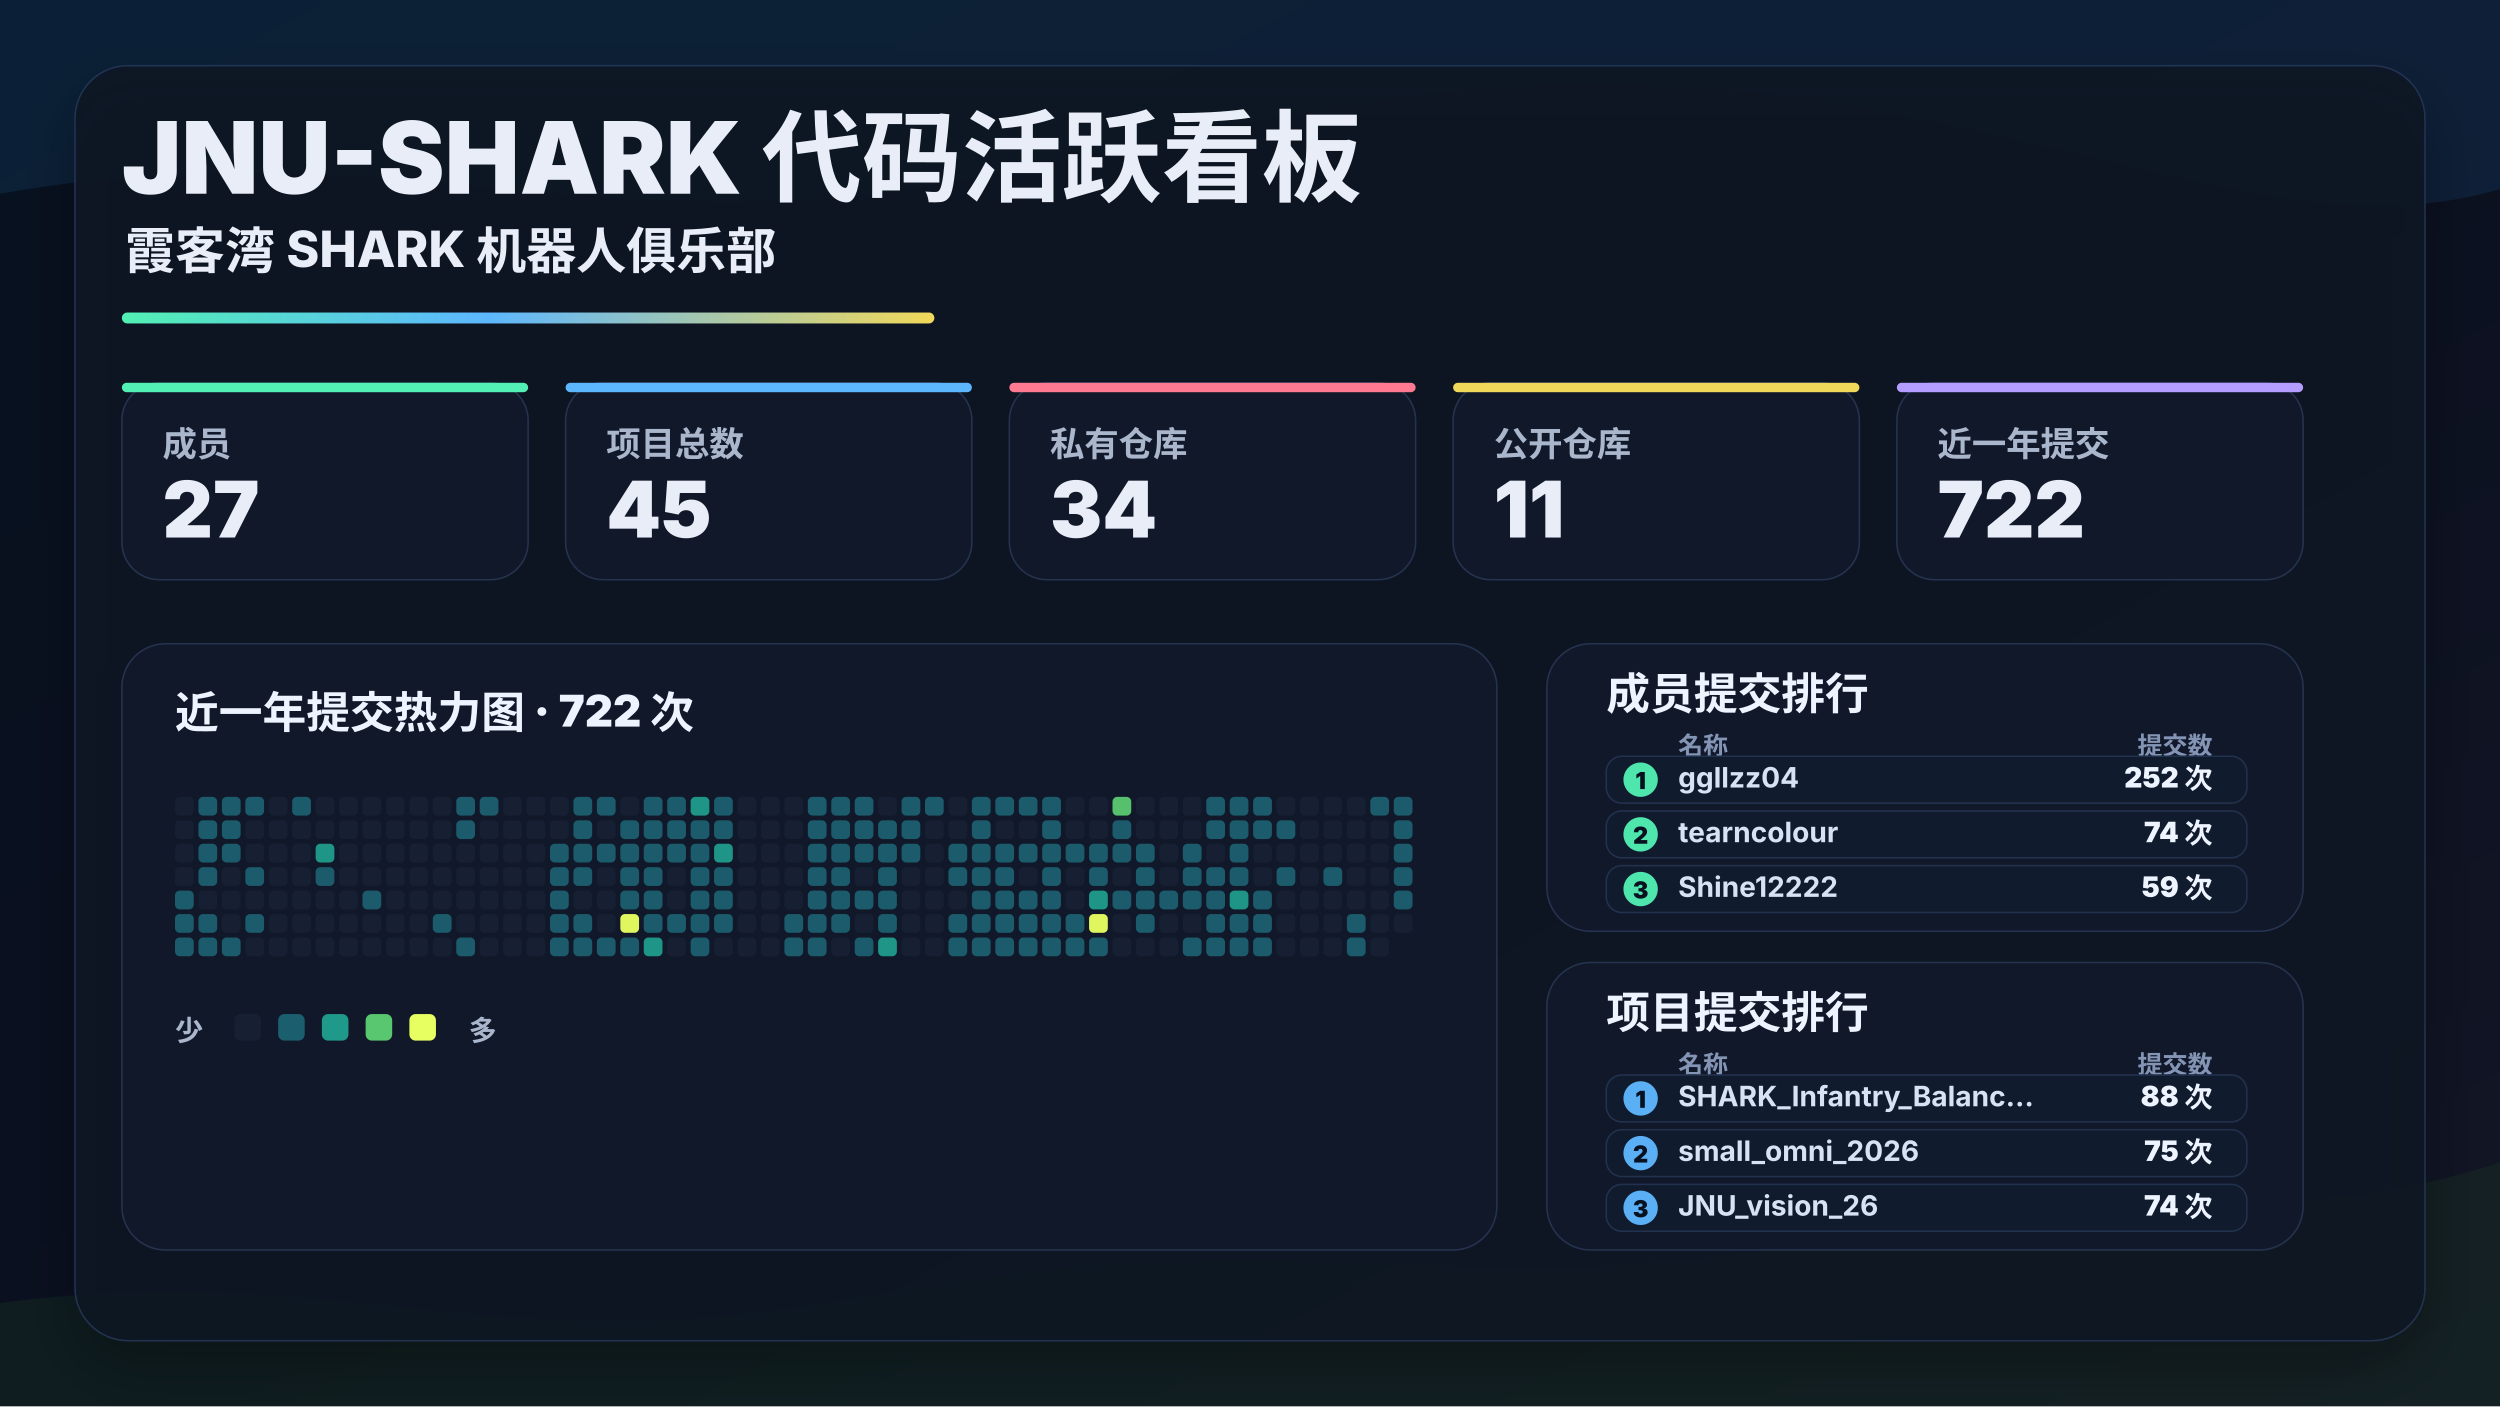
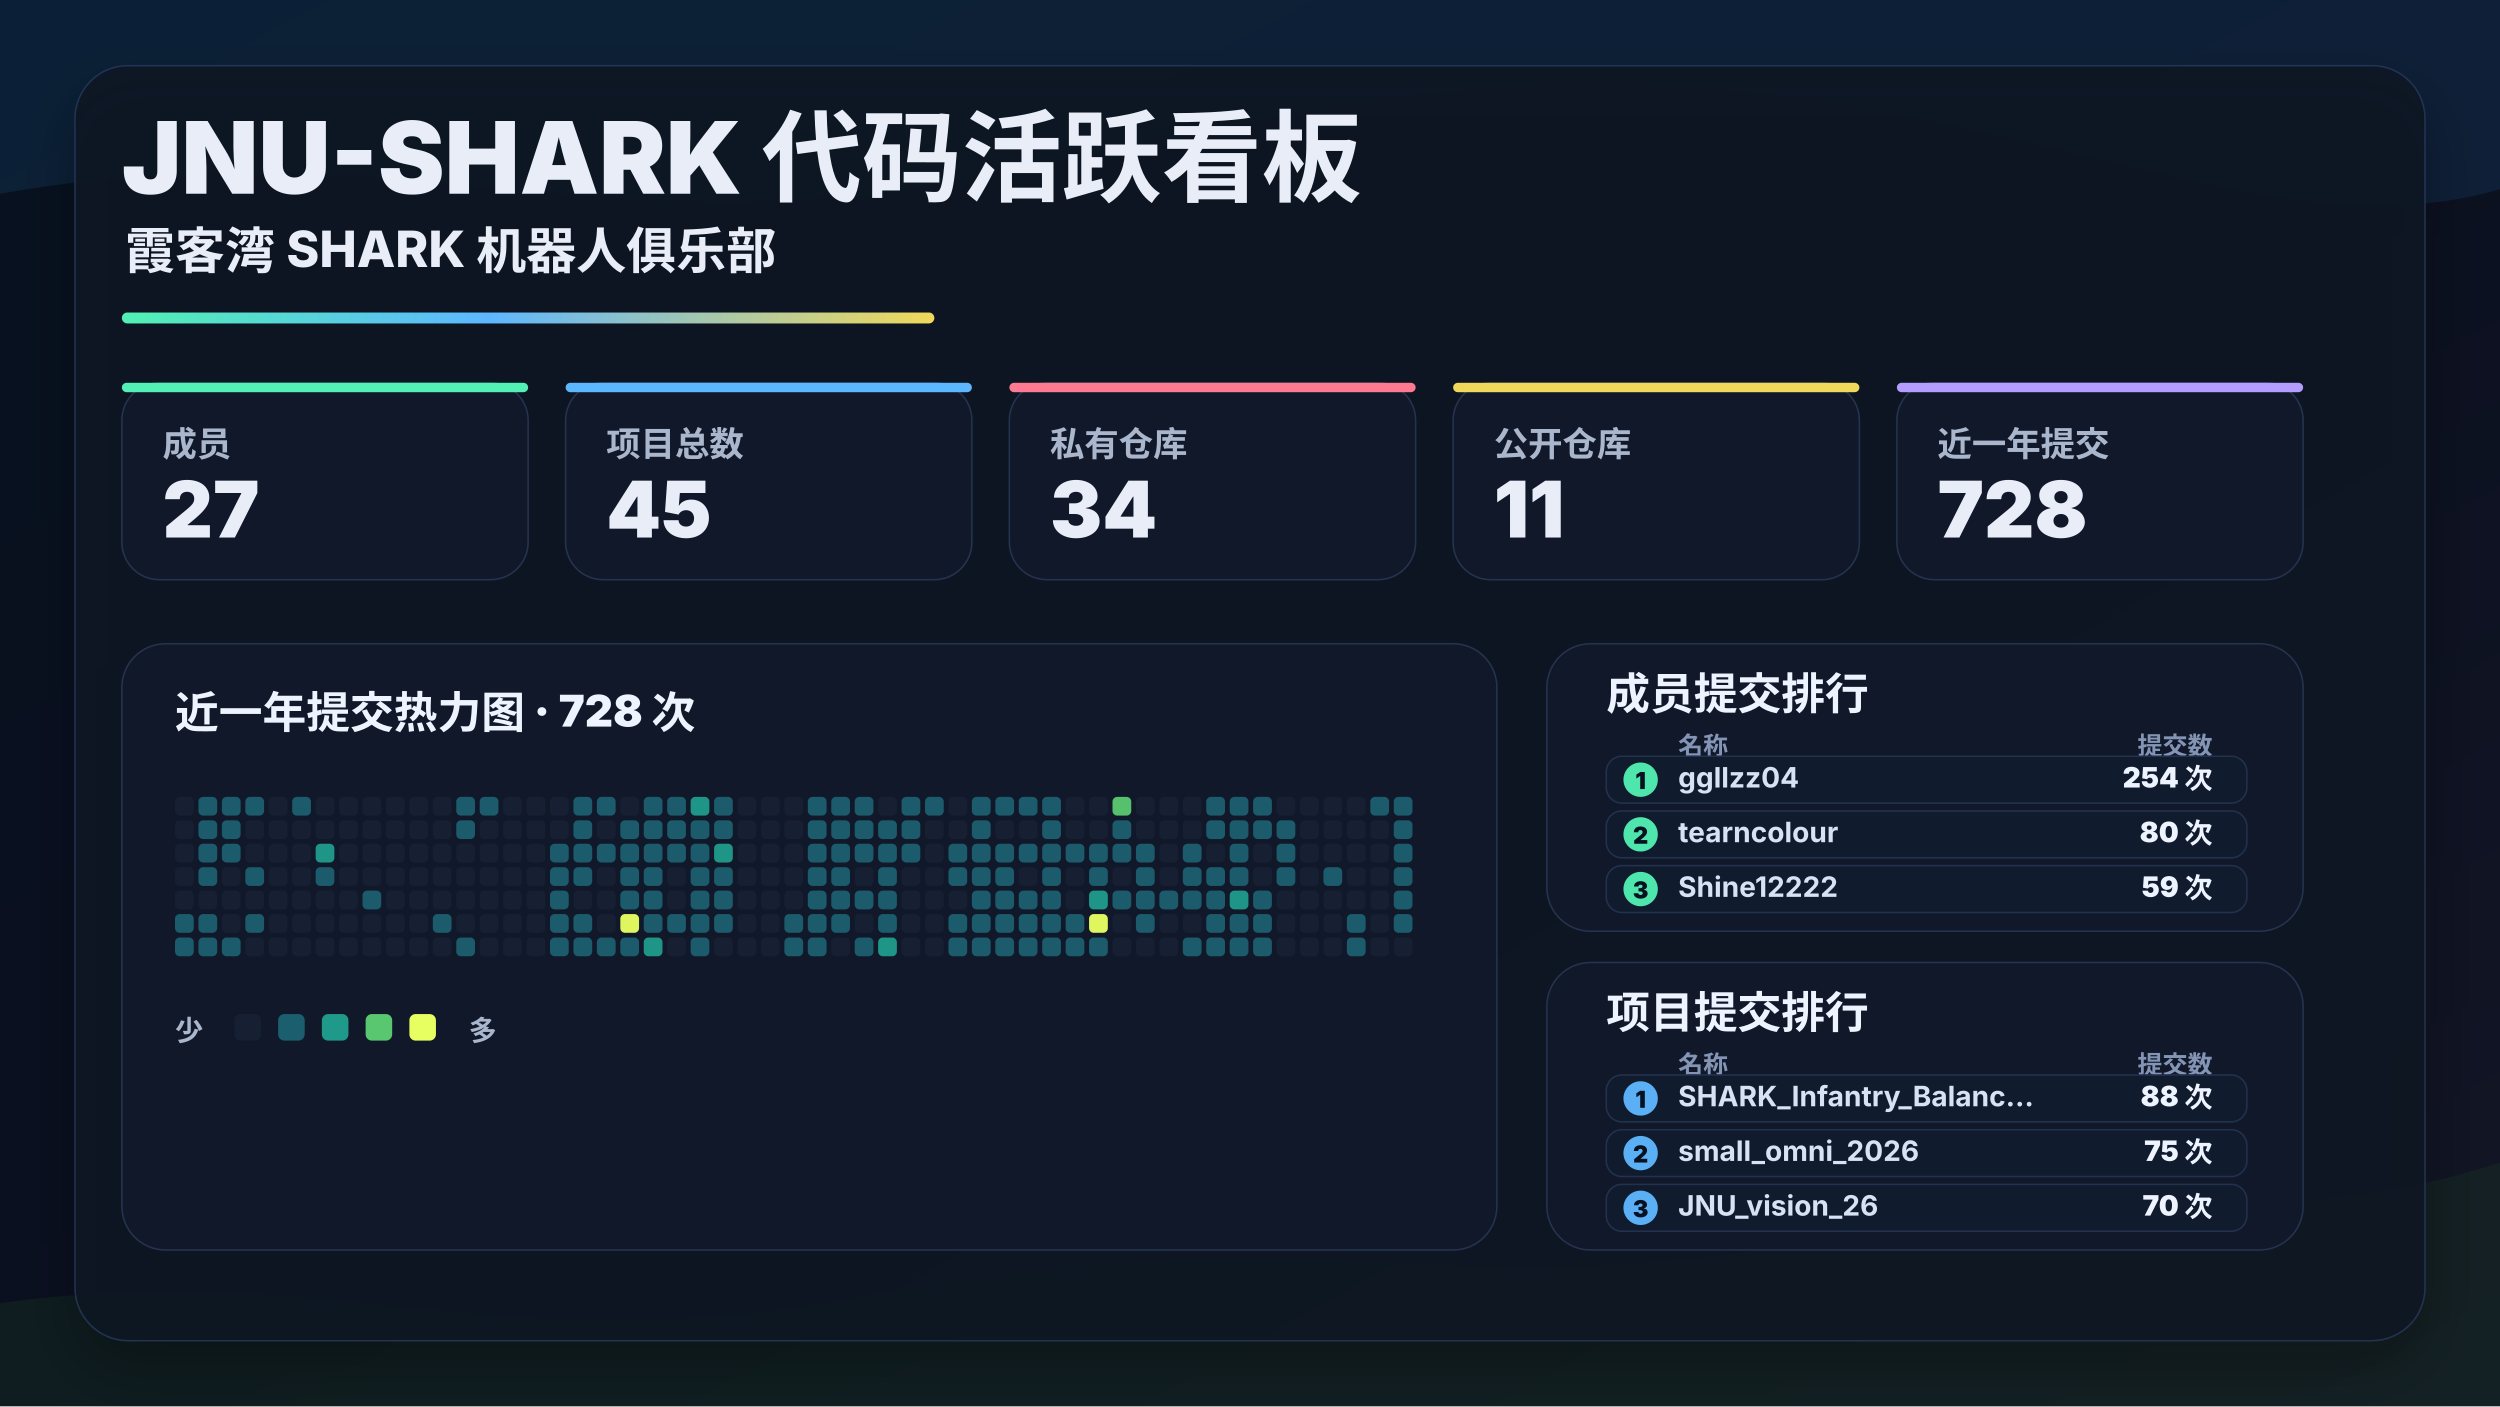
<svg xmlns="http://www.w3.org/2000/svg" width="1600" height="900" viewBox="0 0 1600 900" role="img" aria-labelledby="title desc">
  <defs>
    <linearGradient id="bg" x1="0" y1="0" x2="1" y2="1">
      <stop offset="0" stop-color="#07111f" />
      <stop offset="0.52" stop-color="#0b1020" />
      <stop offset="1" stop-color="#131625" />
    </linearGradient>
    <linearGradient id="hero" x1="0" y1="0" x2="1" y2="0">
      <stop offset="0" stop-color="#52f0b4" />
      <stop offset="0.45" stop-color="#5db7ff" />
      <stop offset="1" stop-color="#f0d85a" />
    </linearGradient>
    <filter id="softShadow" x="-10%" y="-10%" width="120%" height="120%">
      <feDropShadow dx="0" dy="18" stdDeviation="18" flood-color="#000000" flood-opacity="0.32" />
    </filter>
  </defs>
  <style>
    text { font-family: Inter, ui-sans-serif, system-ui, -apple-system, BlinkMacSystemFont, "Segoe UI", "PingFang SC", "Microsoft YaHei", sans-serif; fill: #e8edf7; }
    .title { font-size: 64px; font-weight: 900; letter-spacing: 0; }
    .subtitle { font-size: 32px; font-weight: 780; fill: #e8edf7; }
    .label { font-size: 22px; fill: #aab6cc; font-weight: 760; }
    .stat { font-size: 50px; font-weight: 900; }
    .section-title { font-size: 28px; font-weight: 860; fill: #eef4ff; }
    .table-head { font-size: 16px; fill: #8494b4; font-weight: 720; }
    .row-name { font-size: 18px; fill: #d7e2f4; font-weight: 720; }
    .row-value { font-size: 18px; fill: #eef4ff; font-weight: 860; }
    .rank { font-size: 15px; fill: #07111f; font-weight: 900; }
    .tiny { font-size: 18px; fill: #aab6cc; font-weight: 620; }
  </style>
  <rect width="1600" height="900" fill="url(#bg)" />
  <path d="M0 124 C250 80 385 160 620 114 C860 67 982 28 1220 74 C1392 108 1495 152 1600 121 L1600 0 L0 0 Z" fill="#12385c" opacity="0.38" />
  <path d="M0 834 C216 805 318 875 553 830 C835 776 935 837 1160 794 C1350 758 1464 789 1600 744 L1600 900 L0 900 Z" fill="#173622" opacity="0.36" />
  <g filter="url(#softShadow)">
    <rect x="48" y="42" width="1504" height="816" rx="34" fill="#0b1324" opacity="0.88" stroke="#263654" />
  </g>
  <text x="78" y="124" class="title">JNU-SHARK 代码活跃看板</text>
  <text x="80" y="172" class="subtitle">霞客湾 SHARK 机器人俱乐部</text>
  <rect x="78" y="200" width="520" height="7" rx="3.5" fill="url(#hero)" />
  <g>
    <rect x="78" y="245" width="260" height="126" rx="24" fill="#10182a" stroke="#25334f" />
    <rect x="78" y="245" width="260" height="6" rx="3" fill="#52f0b4" />
    <text x="104" y="292" class="label">成员</text>
    <text x="104" y="344" class="stat">27</text>
  </g>
  <g>
    <rect x="362" y="245" width="260" height="126" rx="24" fill="#10182a" stroke="#25334f" />
    <rect x="362" y="245" width="260" height="6" rx="3" fill="#5db7ff" />
    <text x="388" y="292" class="label">项目总数</text>
    <text x="388" y="344" class="stat">45</text>
  </g>
  <g>
    <rect x="646" y="245" width="260" height="126" rx="24" fill="#10182a" stroke="#25334f" />
    <rect x="646" y="245" width="260" height="6" rx="3" fill="#ff7a90" />
    <text x="672" y="292" class="label">私有仓库</text>
    <text x="672" y="344" class="stat">34</text>
  </g>
  <g>
    <rect x="930" y="245" width="260" height="126" rx="24" fill="#10182a" stroke="#25334f" />
    <rect x="930" y="245" width="260" height="6" rx="3" fill="#f0d85a" />
    <text x="956" y="292" class="label">公开仓库</text>
    <text x="956" y="344" class="stat">11</text>
  </g>
  <g>
    <rect x="1214" y="245" width="260" height="126" rx="24" fill="#10182a" stroke="#25334f" />
    <rect x="1214" y="245" width="260" height="6" rx="3" fill="#b59cff" />
    <text x="1240" y="292" class="label">近一年提交</text>
-     <text x="1240" y="344" class="stat">722</text>
+     <text x="1240" y="344" class="stat">728</text>
  </g>
  <rect x="78" y="412" width="880" height="388" rx="28" fill="#10182a" stroke="#25334f" />
-   <text x="112" y="466" class="section-title">近一年提交热力图 · 722 次</text>
+   <text x="112" y="466" class="section-title">近一年提交热力图 · 728 次</text>
  <rect x="112" y="510" width="12" height="12" rx="3" fill="#172033" opacity="0.96" />
  <rect x="112" y="525" width="12" height="12" rx="3" fill="#172033" opacity="0.96" />
  <rect x="112" y="540" width="12" height="12" rx="3" fill="#172033" opacity="0.96" />
  <rect x="112" y="555" width="12" height="12" rx="3" fill="#172033" opacity="0.96" />
-   <rect x="112" y="570" width="12" height="12" rx="3" fill="#1b5e6d" opacity="0.96" />
+   <rect x="112" y="570" width="12" height="12" rx="3" fill="#172033" opacity="0.96" />
  <rect x="112" y="585" width="12" height="12" rx="3" fill="#1b5e6d" opacity="0.96" />
  <rect x="112" y="600" width="12" height="12" rx="3" fill="#1b5e6d" opacity="0.96" />
  <rect x="127" y="510" width="12" height="12" rx="3" fill="#1b5e6d" opacity="0.96" />
  <rect x="127" y="525" width="12" height="12" rx="3" fill="#1b5e6d" opacity="0.96" />
  <rect x="127" y="540" width="12" height="12" rx="3" fill="#1b5e6d" opacity="0.96" />
  <rect x="127" y="555" width="12" height="12" rx="3" fill="#1b5e6d" opacity="0.96" />
  <rect x="127" y="570" width="12" height="12" rx="3" fill="#172033" opacity="0.96" />
  <rect x="127" y="585" width="12" height="12" rx="3" fill="#1b5e6d" opacity="0.96" />
  <rect x="127" y="600" width="12" height="12" rx="3" fill="#1b5e6d" opacity="0.96" />
  <rect x="142" y="510" width="12" height="12" rx="3" fill="#1b5e6d" opacity="0.96" />
  <rect x="142" y="525" width="12" height="12" rx="3" fill="#1b5e6d" opacity="0.96" />
  <rect x="142" y="540" width="12" height="12" rx="3" fill="#1b5e6d" opacity="0.96" />
  <rect x="142" y="555" width="12" height="12" rx="3" fill="#172033" opacity="0.96" />
  <rect x="142" y="570" width="12" height="12" rx="3" fill="#172033" opacity="0.96" />
  <rect x="142" y="585" width="12" height="12" rx="3" fill="#172033" opacity="0.96" />
  <rect x="142" y="600" width="12" height="12" rx="3" fill="#1b5e6d" opacity="0.96" />
  <rect x="157" y="510" width="12" height="12" rx="3" fill="#1b5e6d" opacity="0.96" />
  <rect x="157" y="525" width="12" height="12" rx="3" fill="#172033" opacity="0.96" />
  <rect x="157" y="540" width="12" height="12" rx="3" fill="#172033" opacity="0.96" />
  <rect x="157" y="555" width="12" height="12" rx="3" fill="#1b5e6d" opacity="0.96" />
  <rect x="157" y="570" width="12" height="12" rx="3" fill="#172033" opacity="0.96" />
  <rect x="157" y="585" width="12" height="12" rx="3" fill="#1b5e6d" opacity="0.96" />
  <rect x="157" y="600" width="12" height="12" rx="3" fill="#172033" opacity="0.96" />
  <rect x="172" y="510" width="12" height="12" rx="3" fill="#172033" opacity="0.96" />
  <rect x="172" y="525" width="12" height="12" rx="3" fill="#172033" opacity="0.96" />
  <rect x="172" y="540" width="12" height="12" rx="3" fill="#172033" opacity="0.96" />
  <rect x="172" y="555" width="12" height="12" rx="3" fill="#172033" opacity="0.96" />
  <rect x="172" y="570" width="12" height="12" rx="3" fill="#172033" opacity="0.96" />
  <rect x="172" y="585" width="12" height="12" rx="3" fill="#172033" opacity="0.96" />
  <rect x="172" y="600" width="12" height="12" rx="3" fill="#172033" opacity="0.96" />
  <rect x="187" y="510" width="12" height="12" rx="3" fill="#1b5e6d" opacity="0.96" />
  <rect x="187" y="525" width="12" height="12" rx="3" fill="#172033" opacity="0.96" />
  <rect x="187" y="540" width="12" height="12" rx="3" fill="#172033" opacity="0.96" />
  <rect x="187" y="555" width="12" height="12" rx="3" fill="#172033" opacity="0.96" />
  <rect x="187" y="570" width="12" height="12" rx="3" fill="#172033" opacity="0.96" />
  <rect x="187" y="585" width="12" height="12" rx="3" fill="#172033" opacity="0.96" />
  <rect x="187" y="600" width="12" height="12" rx="3" fill="#172033" opacity="0.96" />
  <rect x="202" y="510" width="12" height="12" rx="3" fill="#172033" opacity="0.96" />
  <rect x="202" y="525" width="12" height="12" rx="3" fill="#172033" opacity="0.96" />
  <rect x="202" y="540" width="12" height="12" rx="3" fill="#1f9a8a" opacity="0.96" />
  <rect x="202" y="555" width="12" height="12" rx="3" fill="#1b5e6d" opacity="0.96" />
  <rect x="202" y="570" width="12" height="12" rx="3" fill="#172033" opacity="0.96" />
  <rect x="202" y="585" width="12" height="12" rx="3" fill="#172033" opacity="0.96" />
  <rect x="202" y="600" width="12" height="12" rx="3" fill="#172033" opacity="0.96" />
  <rect x="217" y="510" width="12" height="12" rx="3" fill="#172033" opacity="0.96" />
  <rect x="217" y="525" width="12" height="12" rx="3" fill="#172033" opacity="0.96" />
  <rect x="217" y="540" width="12" height="12" rx="3" fill="#172033" opacity="0.96" />
  <rect x="217" y="555" width="12" height="12" rx="3" fill="#172033" opacity="0.96" />
  <rect x="217" y="570" width="12" height="12" rx="3" fill="#172033" opacity="0.96" />
  <rect x="217" y="585" width="12" height="12" rx="3" fill="#172033" opacity="0.96" />
  <rect x="217" y="600" width="12" height="12" rx="3" fill="#172033" opacity="0.96" />
  <rect x="232" y="510" width="12" height="12" rx="3" fill="#172033" opacity="0.96" />
  <rect x="232" y="525" width="12" height="12" rx="3" fill="#172033" opacity="0.96" />
  <rect x="232" y="540" width="12" height="12" rx="3" fill="#172033" opacity="0.96" />
  <rect x="232" y="555" width="12" height="12" rx="3" fill="#172033" opacity="0.96" />
  <rect x="232" y="570" width="12" height="12" rx="3" fill="#1b5e6d" opacity="0.96" />
  <rect x="232" y="585" width="12" height="12" rx="3" fill="#172033" opacity="0.96" />
  <rect x="232" y="600" width="12" height="12" rx="3" fill="#172033" opacity="0.96" />
  <rect x="247" y="510" width="12" height="12" rx="3" fill="#172033" opacity="0.96" />
  <rect x="247" y="525" width="12" height="12" rx="3" fill="#172033" opacity="0.96" />
  <rect x="247" y="540" width="12" height="12" rx="3" fill="#172033" opacity="0.96" />
  <rect x="247" y="555" width="12" height="12" rx="3" fill="#172033" opacity="0.96" />
  <rect x="247" y="570" width="12" height="12" rx="3" fill="#172033" opacity="0.96" />
  <rect x="247" y="585" width="12" height="12" rx="3" fill="#172033" opacity="0.96" />
  <rect x="247" y="600" width="12" height="12" rx="3" fill="#172033" opacity="0.96" />
  <rect x="262" y="510" width="12" height="12" rx="3" fill="#172033" opacity="0.96" />
  <rect x="262" y="525" width="12" height="12" rx="3" fill="#172033" opacity="0.96" />
  <rect x="262" y="540" width="12" height="12" rx="3" fill="#172033" opacity="0.96" />
  <rect x="262" y="555" width="12" height="12" rx="3" fill="#172033" opacity="0.96" />
  <rect x="262" y="570" width="12" height="12" rx="3" fill="#172033" opacity="0.96" />
  <rect x="262" y="585" width="12" height="12" rx="3" fill="#172033" opacity="0.96" />
  <rect x="262" y="600" width="12" height="12" rx="3" fill="#172033" opacity="0.96" />
  <rect x="277" y="510" width="12" height="12" rx="3" fill="#172033" opacity="0.96" />
  <rect x="277" y="525" width="12" height="12" rx="3" fill="#172033" opacity="0.96" />
  <rect x="277" y="540" width="12" height="12" rx="3" fill="#172033" opacity="0.96" />
  <rect x="277" y="555" width="12" height="12" rx="3" fill="#172033" opacity="0.96" />
  <rect x="277" y="570" width="12" height="12" rx="3" fill="#172033" opacity="0.96" />
  <rect x="277" y="585" width="12" height="12" rx="3" fill="#1b5e6d" opacity="0.96" />
  <rect x="277" y="600" width="12" height="12" rx="3" fill="#172033" opacity="0.96" />
  <rect x="292" y="510" width="12" height="12" rx="3" fill="#1b5e6d" opacity="0.96" />
  <rect x="292" y="525" width="12" height="12" rx="3" fill="#1b5e6d" opacity="0.96" />
  <rect x="292" y="540" width="12" height="12" rx="3" fill="#172033" opacity="0.96" />
  <rect x="292" y="555" width="12" height="12" rx="3" fill="#172033" opacity="0.96" />
  <rect x="292" y="570" width="12" height="12" rx="3" fill="#172033" opacity="0.96" />
  <rect x="292" y="585" width="12" height="12" rx="3" fill="#172033" opacity="0.96" />
  <rect x="292" y="600" width="12" height="12" rx="3" fill="#1b5e6d" opacity="0.96" />
  <rect x="307" y="510" width="12" height="12" rx="3" fill="#1b5e6d" opacity="0.96" />
  <rect x="307" y="525" width="12" height="12" rx="3" fill="#172033" opacity="0.96" />
  <rect x="307" y="540" width="12" height="12" rx="3" fill="#172033" opacity="0.96" />
  <rect x="307" y="555" width="12" height="12" rx="3" fill="#172033" opacity="0.96" />
  <rect x="307" y="570" width="12" height="12" rx="3" fill="#172033" opacity="0.96" />
  <rect x="307" y="585" width="12" height="12" rx="3" fill="#172033" opacity="0.96" />
  <rect x="307" y="600" width="12" height="12" rx="3" fill="#172033" opacity="0.96" />
  <rect x="322" y="510" width="12" height="12" rx="3" fill="#172033" opacity="0.96" />
  <rect x="322" y="525" width="12" height="12" rx="3" fill="#172033" opacity="0.96" />
  <rect x="322" y="540" width="12" height="12" rx="3" fill="#172033" opacity="0.96" />
  <rect x="322" y="555" width="12" height="12" rx="3" fill="#172033" opacity="0.96" />
  <rect x="322" y="570" width="12" height="12" rx="3" fill="#172033" opacity="0.96" />
  <rect x="322" y="585" width="12" height="12" rx="3" fill="#172033" opacity="0.96" />
  <rect x="322" y="600" width="12" height="12" rx="3" fill="#172033" opacity="0.96" />
  <rect x="337" y="510" width="12" height="12" rx="3" fill="#172033" opacity="0.96" />
  <rect x="337" y="525" width="12" height="12" rx="3" fill="#172033" opacity="0.96" />
  <rect x="337" y="540" width="12" height="12" rx="3" fill="#172033" opacity="0.96" />
  <rect x="337" y="555" width="12" height="12" rx="3" fill="#172033" opacity="0.96" />
  <rect x="337" y="570" width="12" height="12" rx="3" fill="#172033" opacity="0.96" />
  <rect x="337" y="585" width="12" height="12" rx="3" fill="#172033" opacity="0.96" />
  <rect x="337" y="600" width="12" height="12" rx="3" fill="#172033" opacity="0.96" />
  <rect x="352" y="510" width="12" height="12" rx="3" fill="#172033" opacity="0.96" />
  <rect x="352" y="525" width="12" height="12" rx="3" fill="#172033" opacity="0.96" />
  <rect x="352" y="540" width="12" height="12" rx="3" fill="#1b5e6d" opacity="0.96" />
  <rect x="352" y="555" width="12" height="12" rx="3" fill="#1b5e6d" opacity="0.96" />
  <rect x="352" y="570" width="12" height="12" rx="3" fill="#1b5e6d" opacity="0.96" />
  <rect x="352" y="585" width="12" height="12" rx="3" fill="#1b5e6d" opacity="0.96" />
  <rect x="352" y="600" width="12" height="12" rx="3" fill="#1b5e6d" opacity="0.96" />
  <rect x="367" y="510" width="12" height="12" rx="3" fill="#1b5e6d" opacity="0.96" />
  <rect x="367" y="525" width="12" height="12" rx="3" fill="#1b5e6d" opacity="0.96" />
  <rect x="367" y="540" width="12" height="12" rx="3" fill="#1b5e6d" opacity="0.96" />
  <rect x="367" y="555" width="12" height="12" rx="3" fill="#1b5e6d" opacity="0.96" />
  <rect x="367" y="570" width="12" height="12" rx="3" fill="#172033" opacity="0.96" />
  <rect x="367" y="585" width="12" height="12" rx="3" fill="#1b5e6d" opacity="0.96" />
  <rect x="367" y="600" width="12" height="12" rx="3" fill="#1b5e6d" opacity="0.96" />
  <rect x="382" y="510" width="12" height="12" rx="3" fill="#1b5e6d" opacity="0.96" />
  <rect x="382" y="525" width="12" height="12" rx="3" fill="#172033" opacity="0.96" />
  <rect x="382" y="540" width="12" height="12" rx="3" fill="#1b5e6d" opacity="0.96" />
  <rect x="382" y="555" width="12" height="12" rx="3" fill="#172033" opacity="0.96" />
  <rect x="382" y="570" width="12" height="12" rx="3" fill="#172033" opacity="0.96" />
  <rect x="382" y="585" width="12" height="12" rx="3" fill="#172033" opacity="0.96" />
  <rect x="382" y="600" width="12" height="12" rx="3" fill="#1b5e6d" opacity="0.96" />
  <rect x="397" y="510" width="12" height="12" rx="3" fill="#172033" opacity="0.96" />
  <rect x="397" y="525" width="12" height="12" rx="3" fill="#1b5e6d" opacity="0.96" />
  <rect x="397" y="540" width="12" height="12" rx="3" fill="#1b5e6d" opacity="0.96" />
  <rect x="397" y="555" width="12" height="12" rx="3" fill="#1b5e6d" opacity="0.96" />
  <rect x="397" y="570" width="12" height="12" rx="3" fill="#1b5e6d" opacity="0.96" />
  <rect x="397" y="585" width="12" height="12" rx="3" fill="#e7ff61" opacity="0.96" />
  <rect x="397" y="600" width="12" height="12" rx="3" fill="#1b5e6d" opacity="0.96" />
  <rect x="412" y="510" width="12" height="12" rx="3" fill="#1b5e6d" opacity="0.96" />
  <rect x="412" y="525" width="12" height="12" rx="3" fill="#1b5e6d" opacity="0.96" />
  <rect x="412" y="540" width="12" height="12" rx="3" fill="#1b5e6d" opacity="0.96" />
  <rect x="412" y="555" width="12" height="12" rx="3" fill="#1b5e6d" opacity="0.96" />
  <rect x="412" y="570" width="12" height="12" rx="3" fill="#1b5e6d" opacity="0.96" />
  <rect x="412" y="585" width="12" height="12" rx="3" fill="#1b5e6d" opacity="0.96" />
  <rect x="412" y="600" width="12" height="12" rx="3" fill="#1f9a8a" opacity="0.96" />
  <rect x="427" y="510" width="12" height="12" rx="3" fill="#1b5e6d" opacity="0.96" />
  <rect x="427" y="525" width="12" height="12" rx="3" fill="#1b5e6d" opacity="0.96" />
  <rect x="427" y="540" width="12" height="12" rx="3" fill="#1b5e6d" opacity="0.96" />
  <rect x="427" y="555" width="12" height="12" rx="3" fill="#172033" opacity="0.96" />
  <rect x="427" y="570" width="12" height="12" rx="3" fill="#172033" opacity="0.96" />
  <rect x="427" y="585" width="12" height="12" rx="3" fill="#1b5e6d" opacity="0.96" />
  <rect x="427" y="600" width="12" height="12" rx="3" fill="#172033" opacity="0.96" />
  <rect x="442" y="510" width="12" height="12" rx="3" fill="#1f9a8a" opacity="0.96" />
  <rect x="442" y="525" width="12" height="12" rx="3" fill="#1b5e6d" opacity="0.96" />
  <rect x="442" y="540" width="12" height="12" rx="3" fill="#1b5e6d" opacity="0.96" />
  <rect x="442" y="555" width="12" height="12" rx="3" fill="#1b5e6d" opacity="0.96" />
  <rect x="442" y="570" width="12" height="12" rx="3" fill="#1b5e6d" opacity="0.96" />
  <rect x="442" y="585" width="12" height="12" rx="3" fill="#1b5e6d" opacity="0.96" />
  <rect x="442" y="600" width="12" height="12" rx="3" fill="#1b5e6d" opacity="0.96" />
  <rect x="457" y="510" width="12" height="12" rx="3" fill="#1b5e6d" opacity="0.96" />
  <rect x="457" y="525" width="12" height="12" rx="3" fill="#1b5e6d" opacity="0.96" />
  <rect x="457" y="540" width="12" height="12" rx="3" fill="#1f9a8a" opacity="0.96" />
  <rect x="457" y="555" width="12" height="12" rx="3" fill="#1b5e6d" opacity="0.96" />
  <rect x="457" y="570" width="12" height="12" rx="3" fill="#1b5e6d" opacity="0.96" />
  <rect x="457" y="585" width="12" height="12" rx="3" fill="#1b5e6d" opacity="0.96" />
  <rect x="457" y="600" width="12" height="12" rx="3" fill="#172033" opacity="0.96" />
  <rect x="472" y="510" width="12" height="12" rx="3" fill="#172033" opacity="0.96" />
  <rect x="472" y="525" width="12" height="12" rx="3" fill="#172033" opacity="0.96" />
  <rect x="472" y="540" width="12" height="12" rx="3" fill="#172033" opacity="0.96" />
  <rect x="472" y="555" width="12" height="12" rx="3" fill="#172033" opacity="0.96" />
  <rect x="472" y="570" width="12" height="12" rx="3" fill="#172033" opacity="0.96" />
  <rect x="472" y="585" width="12" height="12" rx="3" fill="#172033" opacity="0.96" />
  <rect x="472" y="600" width="12" height="12" rx="3" fill="#172033" opacity="0.96" />
  <rect x="487" y="510" width="12" height="12" rx="3" fill="#172033" opacity="0.96" />
  <rect x="487" y="525" width="12" height="12" rx="3" fill="#172033" opacity="0.96" />
  <rect x="487" y="540" width="12" height="12" rx="3" fill="#172033" opacity="0.96" />
  <rect x="487" y="555" width="12" height="12" rx="3" fill="#172033" opacity="0.96" />
  <rect x="487" y="570" width="12" height="12" rx="3" fill="#172033" opacity="0.96" />
  <rect x="487" y="585" width="12" height="12" rx="3" fill="#172033" opacity="0.96" />
  <rect x="487" y="600" width="12" height="12" rx="3" fill="#172033" opacity="0.96" />
  <rect x="502" y="510" width="12" height="12" rx="3" fill="#172033" opacity="0.96" />
  <rect x="502" y="525" width="12" height="12" rx="3" fill="#172033" opacity="0.96" />
  <rect x="502" y="540" width="12" height="12" rx="3" fill="#172033" opacity="0.96" />
  <rect x="502" y="555" width="12" height="12" rx="3" fill="#172033" opacity="0.96" />
  <rect x="502" y="570" width="12" height="12" rx="3" fill="#172033" opacity="0.96" />
  <rect x="502" y="585" width="12" height="12" rx="3" fill="#1b5e6d" opacity="0.96" />
  <rect x="502" y="600" width="12" height="12" rx="3" fill="#1b5e6d" opacity="0.96" />
  <rect x="517" y="510" width="12" height="12" rx="3" fill="#1b5e6d" opacity="0.96" />
  <rect x="517" y="525" width="12" height="12" rx="3" fill="#1b5e6d" opacity="0.96" />
  <rect x="517" y="540" width="12" height="12" rx="3" fill="#1b5e6d" opacity="0.96" />
  <rect x="517" y="555" width="12" height="12" rx="3" fill="#1b5e6d" opacity="0.96" />
  <rect x="517" y="570" width="12" height="12" rx="3" fill="#1b5e6d" opacity="0.96" />
  <rect x="517" y="585" width="12" height="12" rx="3" fill="#1b5e6d" opacity="0.96" />
  <rect x="517" y="600" width="12" height="12" rx="3" fill="#1b5e6d" opacity="0.96" />
  <rect x="532" y="510" width="12" height="12" rx="3" fill="#1b5e6d" opacity="0.96" />
  <rect x="532" y="525" width="12" height="12" rx="3" fill="#1b5e6d" opacity="0.96" />
  <rect x="532" y="540" width="12" height="12" rx="3" fill="#1b5e6d" opacity="0.96" />
  <rect x="532" y="555" width="12" height="12" rx="3" fill="#1b5e6d" opacity="0.96" />
  <rect x="532" y="570" width="12" height="12" rx="3" fill="#1b5e6d" opacity="0.96" />
  <rect x="532" y="585" width="12" height="12" rx="3" fill="#1b5e6d" opacity="0.96" />
  <rect x="532" y="600" width="12" height="12" rx="3" fill="#172033" opacity="0.96" />
  <rect x="547" y="510" width="12" height="12" rx="3" fill="#1b5e6d" opacity="0.96" />
  <rect x="547" y="525" width="12" height="12" rx="3" fill="#1b5e6d" opacity="0.96" />
  <rect x="547" y="540" width="12" height="12" rx="3" fill="#1b5e6d" opacity="0.96" />
  <rect x="547" y="555" width="12" height="12" rx="3" fill="#172033" opacity="0.96" />
  <rect x="547" y="570" width="12" height="12" rx="3" fill="#1b5e6d" opacity="0.96" />
  <rect x="547" y="585" width="12" height="12" rx="3" fill="#172033" opacity="0.96" />
  <rect x="547" y="600" width="12" height="12" rx="3" fill="#1b5e6d" opacity="0.96" />
  <rect x="562" y="510" width="12" height="12" rx="3" fill="#172033" opacity="0.96" />
  <rect x="562" y="525" width="12" height="12" rx="3" fill="#1b5e6d" opacity="0.96" />
  <rect x="562" y="540" width="12" height="12" rx="3" fill="#1b5e6d" opacity="0.96" />
  <rect x="562" y="555" width="12" height="12" rx="3" fill="#1b5e6d" opacity="0.96" />
  <rect x="562" y="570" width="12" height="12" rx="3" fill="#1b5e6d" opacity="0.96" />
  <rect x="562" y="585" width="12" height="12" rx="3" fill="#1b5e6d" opacity="0.96" />
  <rect x="562" y="600" width="12" height="12" rx="3" fill="#1f9a8a" opacity="0.96" />
  <rect x="577" y="510" width="12" height="12" rx="3" fill="#1b5e6d" opacity="0.96" />
  <rect x="577" y="525" width="12" height="12" rx="3" fill="#1b5e6d" opacity="0.96" />
  <rect x="577" y="540" width="12" height="12" rx="3" fill="#1b5e6d" opacity="0.96" />
  <rect x="577" y="555" width="12" height="12" rx="3" fill="#172033" opacity="0.96" />
  <rect x="577" y="570" width="12" height="12" rx="3" fill="#172033" opacity="0.96" />
  <rect x="577" y="585" width="12" height="12" rx="3" fill="#172033" opacity="0.96" />
  <rect x="577" y="600" width="12" height="12" rx="3" fill="#172033" opacity="0.96" />
  <rect x="592" y="510" width="12" height="12" rx="3" fill="#1b5e6d" opacity="0.96" />
  <rect x="592" y="525" width="12" height="12" rx="3" fill="#172033" opacity="0.96" />
  <rect x="592" y="540" width="12" height="12" rx="3" fill="#172033" opacity="0.96" />
  <rect x="592" y="555" width="12" height="12" rx="3" fill="#172033" opacity="0.96" />
  <rect x="592" y="570" width="12" height="12" rx="3" fill="#172033" opacity="0.96" />
  <rect x="592" y="585" width="12" height="12" rx="3" fill="#172033" opacity="0.96" />
  <rect x="592" y="600" width="12" height="12" rx="3" fill="#172033" opacity="0.96" />
  <rect x="607" y="510" width="12" height="12" rx="3" fill="#172033" opacity="0.96" />
  <rect x="607" y="525" width="12" height="12" rx="3" fill="#172033" opacity="0.96" />
  <rect x="607" y="540" width="12" height="12" rx="3" fill="#1b5e6d" opacity="0.96" />
  <rect x="607" y="555" width="12" height="12" rx="3" fill="#1b5e6d" opacity="0.96" />
  <rect x="607" y="570" width="12" height="12" rx="3" fill="#172033" opacity="0.96" />
  <rect x="607" y="585" width="12" height="12" rx="3" fill="#1b5e6d" opacity="0.96" />
  <rect x="607" y="600" width="12" height="12" rx="3" fill="#1b5e6d" opacity="0.96" />
  <rect x="622" y="510" width="12" height="12" rx="3" fill="#1b5e6d" opacity="0.96" />
  <rect x="622" y="525" width="12" height="12" rx="3" fill="#1b5e6d" opacity="0.96" />
  <rect x="622" y="540" width="12" height="12" rx="3" fill="#1b5e6d" opacity="0.96" />
  <rect x="622" y="555" width="12" height="12" rx="3" fill="#1b5e6d" opacity="0.96" />
  <rect x="622" y="570" width="12" height="12" rx="3" fill="#1b5e6d" opacity="0.96" />
  <rect x="622" y="585" width="12" height="12" rx="3" fill="#1b5e6d" opacity="0.96" />
  <rect x="622" y="600" width="12" height="12" rx="3" fill="#1b5e6d" opacity="0.96" />
  <rect x="637" y="510" width="12" height="12" rx="3" fill="#1b5e6d" opacity="0.96" />
  <rect x="637" y="525" width="12" height="12" rx="3" fill="#172033" opacity="0.96" />
  <rect x="637" y="540" width="12" height="12" rx="3" fill="#1b5e6d" opacity="0.96" />
  <rect x="637" y="555" width="12" height="12" rx="3" fill="#1b5e6d" opacity="0.96" />
  <rect x="637" y="570" width="12" height="12" rx="3" fill="#1b5e6d" opacity="0.96" />
  <rect x="637" y="585" width="12" height="12" rx="3" fill="#1b5e6d" opacity="0.96" />
  <rect x="637" y="600" width="12" height="12" rx="3" fill="#1b5e6d" opacity="0.96" />
  <rect x="652" y="510" width="12" height="12" rx="3" fill="#1b5e6d" opacity="0.96" />
  <rect x="652" y="525" width="12" height="12" rx="3" fill="#172033" opacity="0.96" />
  <rect x="652" y="540" width="12" height="12" rx="3" fill="#1b5e6d" opacity="0.96" />
  <rect x="652" y="555" width="12" height="12" rx="3" fill="#172033" opacity="0.96" />
  <rect x="652" y="570" width="12" height="12" rx="3" fill="#1b5e6d" opacity="0.96" />
  <rect x="652" y="585" width="12" height="12" rx="3" fill="#1b5e6d" opacity="0.96" />
  <rect x="652" y="600" width="12" height="12" rx="3" fill="#1b5e6d" opacity="0.96" />
  <rect x="667" y="510" width="12" height="12" rx="3" fill="#1b5e6d" opacity="0.96" />
  <rect x="667" y="525" width="12" height="12" rx="3" fill="#1b5e6d" opacity="0.96" />
  <rect x="667" y="540" width="12" height="12" rx="3" fill="#1b5e6d" opacity="0.96" />
  <rect x="667" y="555" width="12" height="12" rx="3" fill="#1b5e6d" opacity="0.96" />
  <rect x="667" y="570" width="12" height="12" rx="3" fill="#1b5e6d" opacity="0.96" />
  <rect x="667" y="585" width="12" height="12" rx="3" fill="#1b5e6d" opacity="0.96" />
  <rect x="667" y="600" width="12" height="12" rx="3" fill="#1b5e6d" opacity="0.96" />
  <rect x="682" y="510" width="12" height="12" rx="3" fill="#172033" opacity="0.96" />
  <rect x="682" y="525" width="12" height="12" rx="3" fill="#172033" opacity="0.96" />
  <rect x="682" y="540" width="12" height="12" rx="3" fill="#1b5e6d" opacity="0.96" />
  <rect x="682" y="555" width="12" height="12" rx="3" fill="#172033" opacity="0.96" />
  <rect x="682" y="570" width="12" height="12" rx="3" fill="#172033" opacity="0.96" />
  <rect x="682" y="585" width="12" height="12" rx="3" fill="#1b5e6d" opacity="0.96" />
  <rect x="682" y="600" width="12" height="12" rx="3" fill="#1b5e6d" opacity="0.96" />
  <rect x="697" y="510" width="12" height="12" rx="3" fill="#172033" opacity="0.96" />
  <rect x="697" y="525" width="12" height="12" rx="3" fill="#172033" opacity="0.96" />
  <rect x="697" y="540" width="12" height="12" rx="3" fill="#1b5e6d" opacity="0.96" />
  <rect x="697" y="555" width="12" height="12" rx="3" fill="#1b5e6d" opacity="0.96" />
  <rect x="697" y="570" width="12" height="12" rx="3" fill="#1f9a8a" opacity="0.96" />
  <rect x="697" y="585" width="12" height="12" rx="3" fill="#e7ff61" opacity="0.96" />
  <rect x="697" y="600" width="12" height="12" rx="3" fill="#1b5e6d" opacity="0.96" />
  <rect x="712" y="510" width="12" height="12" rx="3" fill="#58c76f" opacity="0.96" />
  <rect x="712" y="525" width="12" height="12" rx="3" fill="#1b5e6d" opacity="0.96" />
  <rect x="712" y="540" width="12" height="12" rx="3" fill="#1b5e6d" opacity="0.96" />
  <rect x="712" y="555" width="12" height="12" rx="3" fill="#172033" opacity="0.96" />
  <rect x="712" y="570" width="12" height="12" rx="3" fill="#1b5e6d" opacity="0.96" />
  <rect x="712" y="585" width="12" height="12" rx="3" fill="#172033" opacity="0.96" />
  <rect x="712" y="600" width="12" height="12" rx="3" fill="#172033" opacity="0.96" />
  <rect x="727" y="510" width="12" height="12" rx="3" fill="#172033" opacity="0.96" />
  <rect x="727" y="525" width="12" height="12" rx="3" fill="#172033" opacity="0.96" />
  <rect x="727" y="540" width="12" height="12" rx="3" fill="#1b5e6d" opacity="0.96" />
  <rect x="727" y="555" width="12" height="12" rx="3" fill="#1b5e6d" opacity="0.96" />
  <rect x="727" y="570" width="12" height="12" rx="3" fill="#1b5e6d" opacity="0.96" />
  <rect x="727" y="585" width="12" height="12" rx="3" fill="#1b5e6d" opacity="0.96" />
  <rect x="727" y="600" width="12" height="12" rx="3" fill="#172033" opacity="0.96" />
  <rect x="742" y="510" width="12" height="12" rx="3" fill="#172033" opacity="0.96" />
  <rect x="742" y="525" width="12" height="12" rx="3" fill="#172033" opacity="0.96" />
  <rect x="742" y="540" width="12" height="12" rx="3" fill="#172033" opacity="0.96" />
  <rect x="742" y="555" width="12" height="12" rx="3" fill="#172033" opacity="0.96" />
  <rect x="742" y="570" width="12" height="12" rx="3" fill="#1b5e6d" opacity="0.96" />
  <rect x="742" y="585" width="12" height="12" rx="3" fill="#172033" opacity="0.96" />
  <rect x="742" y="600" width="12" height="12" rx="3" fill="#172033" opacity="0.96" />
  <rect x="757" y="510" width="12" height="12" rx="3" fill="#172033" opacity="0.96" />
  <rect x="757" y="525" width="12" height="12" rx="3" fill="#172033" opacity="0.96" />
  <rect x="757" y="540" width="12" height="12" rx="3" fill="#1b5e6d" opacity="0.96" />
  <rect x="757" y="555" width="12" height="12" rx="3" fill="#1b5e6d" opacity="0.96" />
  <rect x="757" y="570" width="12" height="12" rx="3" fill="#1b5e6d" opacity="0.96" />
  <rect x="757" y="585" width="12" height="12" rx="3" fill="#172033" opacity="0.96" />
  <rect x="757" y="600" width="12" height="12" rx="3" fill="#1b5e6d" opacity="0.96" />
  <rect x="772" y="510" width="12" height="12" rx="3" fill="#1b5e6d" opacity="0.96" />
  <rect x="772" y="525" width="12" height="12" rx="3" fill="#1b5e6d" opacity="0.96" />
  <rect x="772" y="540" width="12" height="12" rx="3" fill="#172033" opacity="0.96" />
  <rect x="772" y="555" width="12" height="12" rx="3" fill="#1b5e6d" opacity="0.96" />
  <rect x="772" y="570" width="12" height="12" rx="3" fill="#1b5e6d" opacity="0.96" />
  <rect x="772" y="585" width="12" height="12" rx="3" fill="#1b5e6d" opacity="0.96" />
  <rect x="772" y="600" width="12" height="12" rx="3" fill="#1b5e6d" opacity="0.96" />
  <rect x="787" y="510" width="12" height="12" rx="3" fill="#1b5e6d" opacity="0.96" />
  <rect x="787" y="525" width="12" height="12" rx="3" fill="#1b5e6d" opacity="0.96" />
  <rect x="787" y="540" width="12" height="12" rx="3" fill="#1b5e6d" opacity="0.96" />
  <rect x="787" y="555" width="12" height="12" rx="3" fill="#1b5e6d" opacity="0.96" />
  <rect x="787" y="570" width="12" height="12" rx="3" fill="#1f9a8a" opacity="0.96" />
  <rect x="787" y="585" width="12" height="12" rx="3" fill="#1b5e6d" opacity="0.96" />
  <rect x="787" y="600" width="12" height="12" rx="3" fill="#1b5e6d" opacity="0.96" />
  <rect x="802" y="510" width="12" height="12" rx="3" fill="#1b5e6d" opacity="0.96" />
  <rect x="802" y="525" width="12" height="12" rx="3" fill="#1b5e6d" opacity="0.96" />
  <rect x="802" y="540" width="12" height="12" rx="3" fill="#172033" opacity="0.96" />
  <rect x="802" y="555" width="12" height="12" rx="3" fill="#172033" opacity="0.96" />
  <rect x="802" y="570" width="12" height="12" rx="3" fill="#1b5e6d" opacity="0.96" />
  <rect x="802" y="585" width="12" height="12" rx="3" fill="#1b5e6d" opacity="0.96" />
  <rect x="802" y="600" width="12" height="12" rx="3" fill="#1b5e6d" opacity="0.96" />
  <rect x="817" y="510" width="12" height="12" rx="3" fill="#172033" opacity="0.96" />
  <rect x="817" y="525" width="12" height="12" rx="3" fill="#1b5e6d" opacity="0.96" />
-   <rect x="817" y="540" width="12" height="12" rx="3" fill="#172033" opacity="0.96" />
+   <rect x="817" y="540" width="12" height="12" rx="3" fill="#1b5e6d" opacity="0.96" />
  <rect x="817" y="555" width="12" height="12" rx="3" fill="#1b5e6d" opacity="0.96" />
  <rect x="817" y="570" width="12" height="12" rx="3" fill="#172033" opacity="0.96" />
  <rect x="817" y="585" width="12" height="12" rx="3" fill="#172033" opacity="0.96" />
  <rect x="817" y="600" width="12" height="12" rx="3" fill="#172033" opacity="0.96" />
  <rect x="832" y="510" width="12" height="12" rx="3" fill="#172033" opacity="0.96" />
  <rect x="832" y="525" width="12" height="12" rx="3" fill="#172033" opacity="0.96" />
  <rect x="832" y="540" width="12" height="12" rx="3" fill="#172033" opacity="0.96" />
  <rect x="832" y="555" width="12" height="12" rx="3" fill="#172033" opacity="0.96" />
  <rect x="832" y="570" width="12" height="12" rx="3" fill="#172033" opacity="0.96" />
  <rect x="832" y="585" width="12" height="12" rx="3" fill="#172033" opacity="0.96" />
  <rect x="832" y="600" width="12" height="12" rx="3" fill="#172033" opacity="0.96" />
  <rect x="847" y="510" width="12" height="12" rx="3" fill="#172033" opacity="0.96" />
  <rect x="847" y="525" width="12" height="12" rx="3" fill="#172033" opacity="0.96" />
  <rect x="847" y="540" width="12" height="12" rx="3" fill="#172033" opacity="0.96" />
  <rect x="847" y="555" width="12" height="12" rx="3" fill="#1b5e6d" opacity="0.96" />
  <rect x="847" y="570" width="12" height="12" rx="3" fill="#172033" opacity="0.96" />
  <rect x="847" y="585" width="12" height="12" rx="3" fill="#172033" opacity="0.96" />
  <rect x="847" y="600" width="12" height="12" rx="3" fill="#172033" opacity="0.96" />
  <rect x="862" y="510" width="12" height="12" rx="3" fill="#172033" opacity="0.96" />
  <rect x="862" y="525" width="12" height="12" rx="3" fill="#172033" opacity="0.96" />
  <rect x="862" y="540" width="12" height="12" rx="3" fill="#172033" opacity="0.96" />
  <rect x="862" y="555" width="12" height="12" rx="3" fill="#172033" opacity="0.96" />
  <rect x="862" y="570" width="12" height="12" rx="3" fill="#172033" opacity="0.96" />
  <rect x="862" y="585" width="12" height="12" rx="3" fill="#1b5e6d" opacity="0.96" />
  <rect x="862" y="600" width="12" height="12" rx="3" fill="#1b5e6d" opacity="0.96" />
  <rect x="877" y="510" width="12" height="12" rx="3" fill="#1b5e6d" opacity="0.96" />
  <rect x="877" y="525" width="12" height="12" rx="3" fill="#172033" opacity="0.96" />
  <rect x="877" y="540" width="12" height="12" rx="3" fill="#172033" opacity="0.96" />
  <rect x="877" y="555" width="12" height="12" rx="3" fill="#172033" opacity="0.96" />
  <rect x="877" y="570" width="12" height="12" rx="3" fill="#172033" opacity="0.96" />
  <rect x="877" y="585" width="12" height="12" rx="3" fill="#172033" opacity="0.96" />
  <rect x="877" y="600" width="12" height="12" rx="3" fill="#172033" opacity="0.96" />
  <rect x="892" y="510" width="12" height="12" rx="3" fill="#1b5e6d" opacity="0.96" />
  <rect x="892" y="525" width="12" height="12" rx="3" fill="#1b5e6d" opacity="0.96" />
  <rect x="892" y="540" width="12" height="12" rx="3" fill="#1b5e6d" opacity="0.96" />
  <rect x="892" y="555" width="12" height="12" rx="3" fill="#1b5e6d" opacity="0.96" />
  <rect x="892" y="570" width="12" height="12" rx="3" fill="#1b5e6d" opacity="0.96" />
-   <rect x="892" y="585" width="12" height="12" rx="3" fill="#172033" opacity="0.96" />
+   <rect x="892" y="585" width="12" height="12" rx="3" fill="#1b5e6d" opacity="0.96" />
+   <rect x="892" y="600" width="12" height="12" rx="3" fill="#172033" opacity="0.96" />
  <text x="112" y="666" class="tiny">少</text>
  <rect x="150" y="649" width="17" height="17" rx="4" fill="#172033" />
  <rect x="178" y="649" width="17" height="17" rx="4" fill="#1b5e6d" />
  <rect x="206" y="649" width="17" height="17" rx="4" fill="#1f9a8a" />
  <rect x="234" y="649" width="17" height="17" rx="4" fill="#58c76f" />
  <rect x="262" y="649" width="17" height="17" rx="4" fill="#e7ff61" />
  <text x="300" y="666" class="tiny">多</text>
  <rect x="990" y="412" width="484" height="184" rx="28" fill="#10182a" stroke="#25334f" />
  <text x="1028" y="454" class="section-title">成员提交排行</text>
  <text x="1074" y="483" class="table-head">名称</text>
  <text x="1416" y="483" class="table-head" text-anchor="end">提交数</text>
  <g>
    <rect x="1028" y="484" width="410" height="30" rx="10" fill="#111b2e" stroke="#22314d" />
    <circle cx="1050" cy="499" r="11" fill="#52f0b4" opacity="0.95" />
    <text x="1050" y="505" class="rank" text-anchor="middle">1</text>
    <text x="1074" y="504" class="row-name">ggllzz04</text>
-     <text x="1416" y="504" class="row-value" text-anchor="end">252 次</text>
+     <text x="1416" y="504" class="row-value" text-anchor="end">254 次</text>
  </g>
  <g>
    <rect x="1028" y="519" width="410" height="30" rx="10" fill="#111b2e" stroke="#22314d" />
    <circle cx="1050" cy="534" r="11" fill="#52f0b4" opacity="0.95" />
    <text x="1050" y="540" class="rank" text-anchor="middle">2</text>
    <text x="1074" y="539" class="row-name">tearncolour</text>
-     <text x="1416" y="539" class="row-value" text-anchor="end">74 次</text>
+     <text x="1416" y="539" class="row-value" text-anchor="end">80 次</text>
  </g>
  <g>
    <rect x="1028" y="554" width="410" height="30" rx="10" fill="#111b2e" stroke="#22314d" />
    <circle cx="1050" cy="569" r="11" fill="#52f0b4" opacity="0.95" />
    <text x="1050" y="575" class="rank" text-anchor="middle">3</text>
    <text x="1074" y="574" class="row-name">Shine12222</text>
    <text x="1416" y="574" class="row-value" text-anchor="end">59 次</text>
  </g>
  <rect x="990" y="616" width="484" height="184" rx="28" fill="#10182a" stroke="#25334f" />
  <text x="1028" y="658" class="section-title">项目提交排行</text>
  <text x="1074" y="687" class="table-head">名称</text>
  <text x="1416" y="687" class="table-head" text-anchor="end">提交数</text>
  <g>
    <rect x="1028" y="688" width="410" height="30" rx="10" fill="#111b2e" stroke="#22314d" />
    <circle cx="1050" cy="703" r="11" fill="#5db7ff" opacity="0.95" />
    <text x="1050" y="709" class="rank" text-anchor="middle">1</text>
    <text x="1074" y="708" class="row-name">SHARK_Infantry_Balanc...</text>
    <text x="1416" y="708" class="row-value" text-anchor="end">88 次</text>
  </g>
  <g>
    <rect x="1028" y="723" width="410" height="30" rx="10" fill="#111b2e" stroke="#22314d" />
    <circle cx="1050" cy="738" r="11" fill="#5db7ff" opacity="0.95" />
    <text x="1050" y="744" class="rank" text-anchor="middle">2</text>
    <text x="1074" y="743" class="row-name">small_omni_2026</text>
    <text x="1416" y="743" class="row-value" text-anchor="end">75 次</text>
  </g>
  <g>
    <rect x="1028" y="758" width="410" height="30" rx="10" fill="#111b2e" stroke="#22314d" />
    <circle cx="1050" cy="773" r="11" fill="#5db7ff" opacity="0.95" />
    <text x="1050" y="779" class="rank" text-anchor="middle">3</text>
    <text x="1074" y="778" class="row-name">JNU_vision_26</text>
-     <text x="1416" y="778" class="row-value" text-anchor="end">74 次</text>
+     <text x="1416" y="778" class="row-value" text-anchor="end">70 次</text>
  </g>
</svg>
